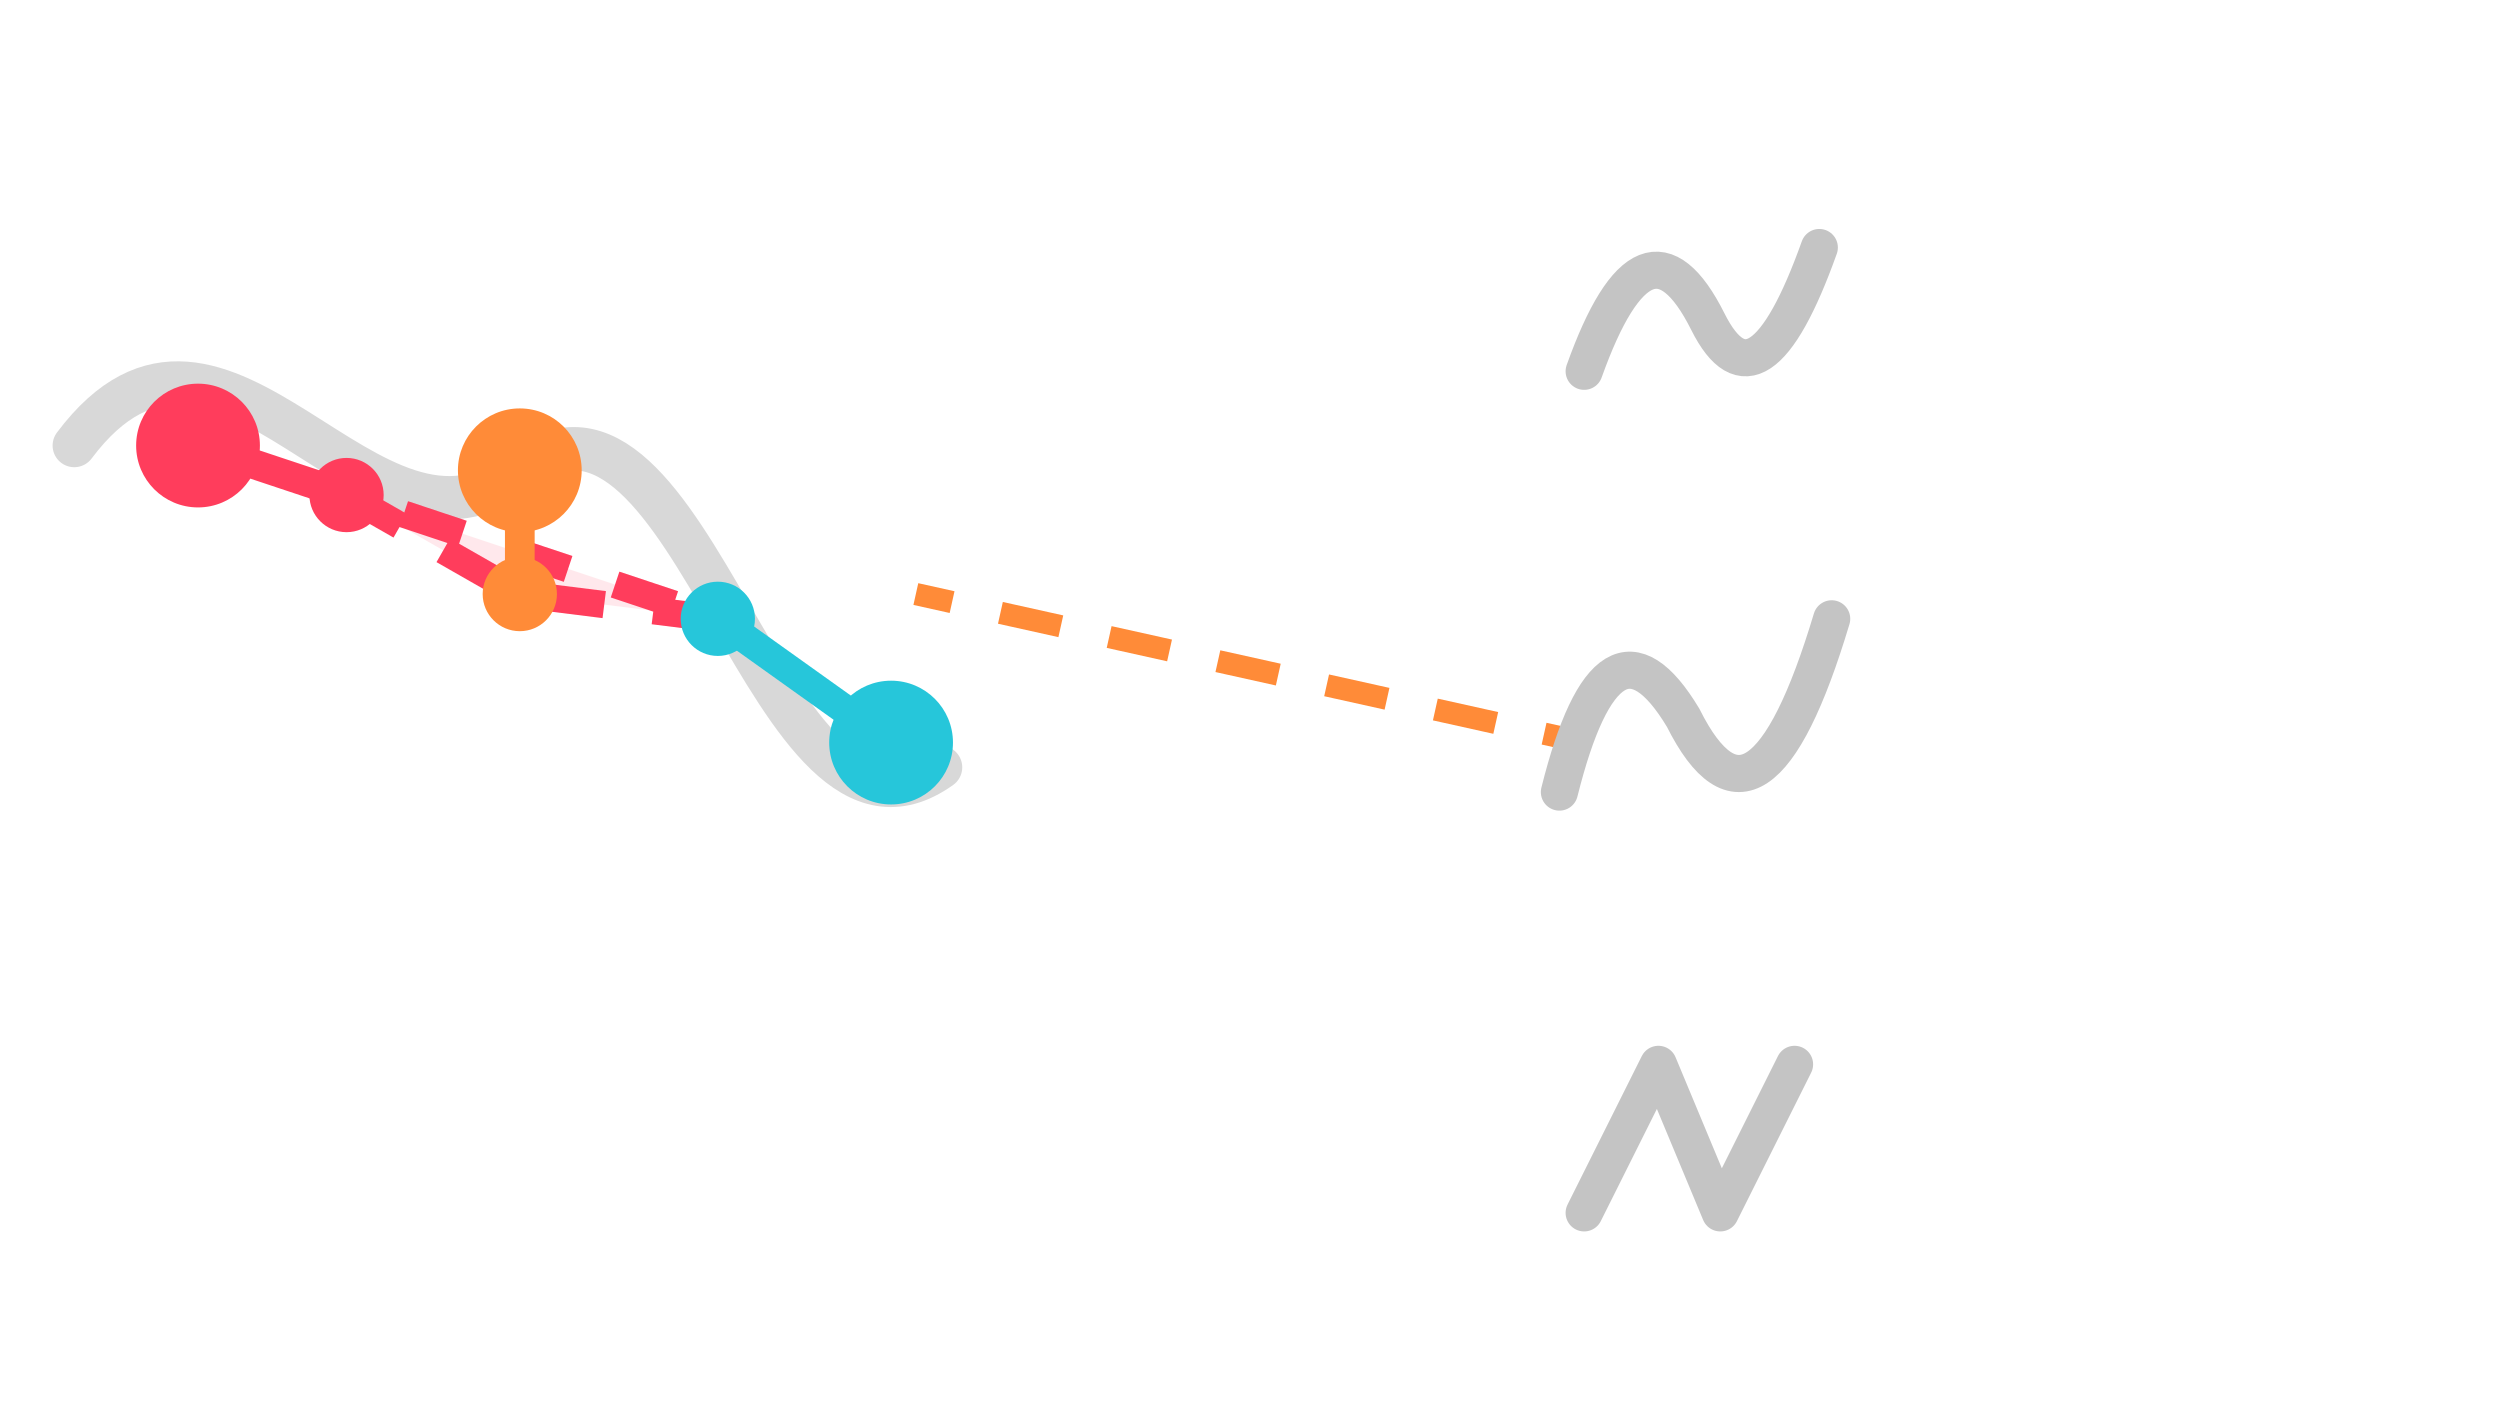
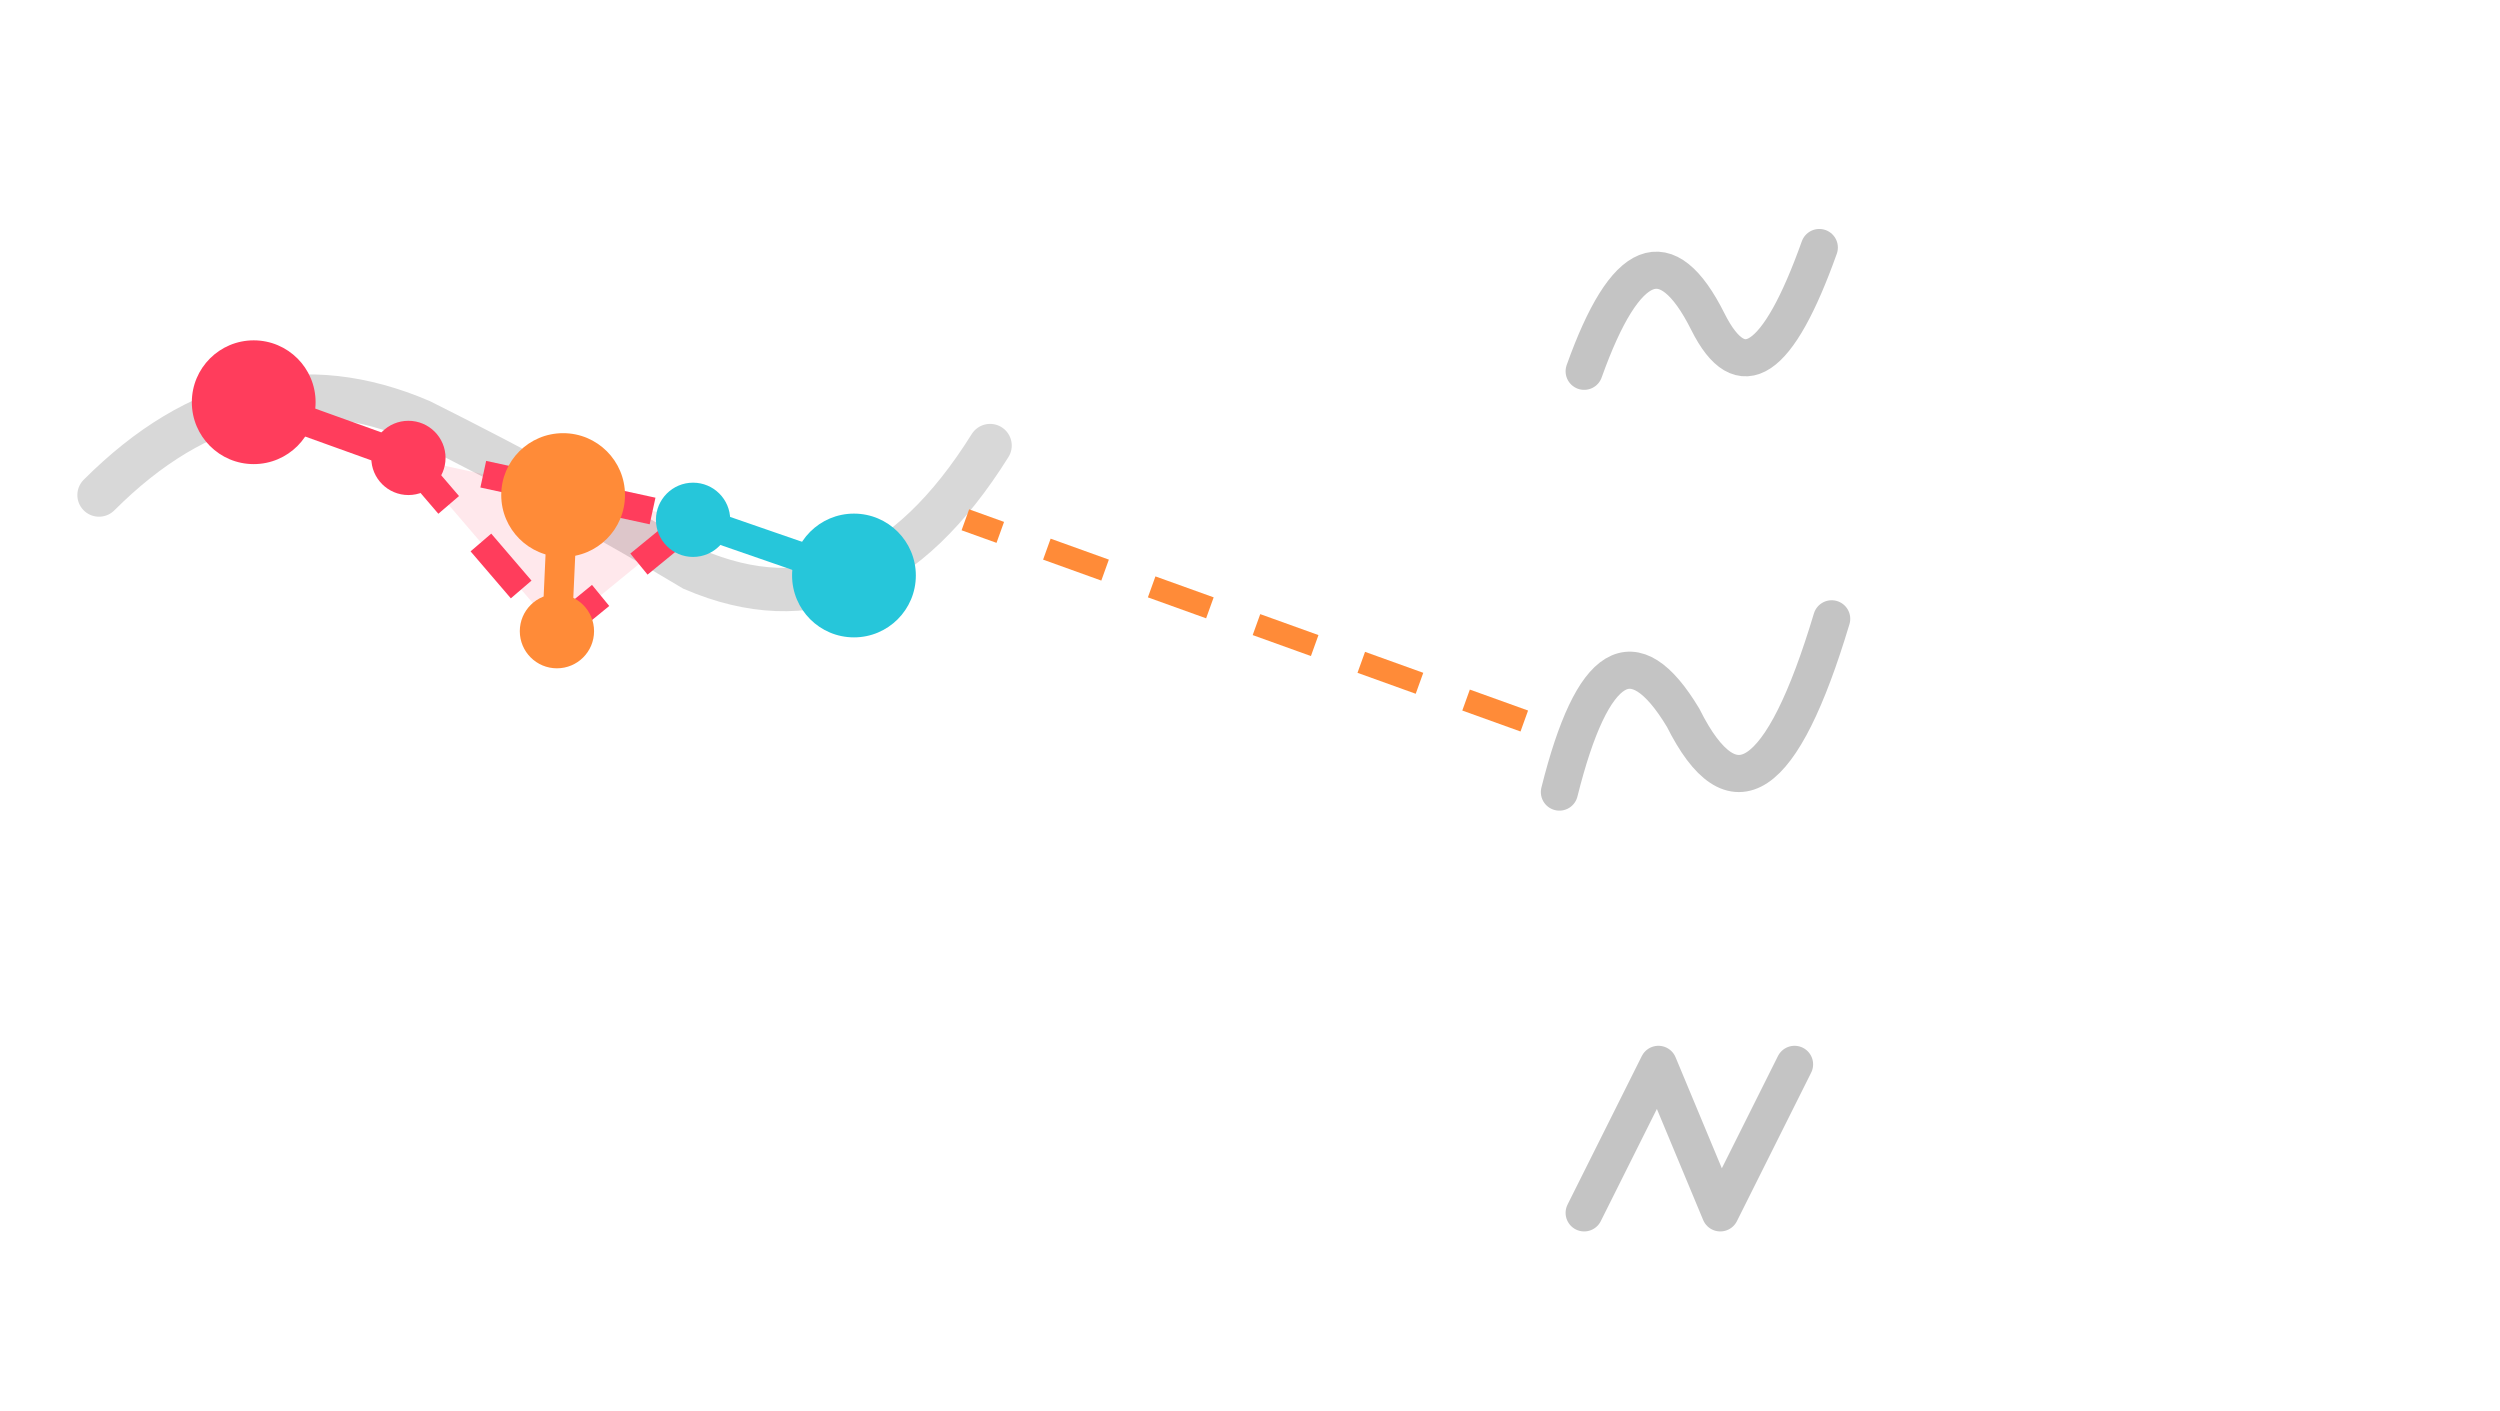
<svg xmlns="http://www.w3.org/2000/svg" viewBox="10 20 202 114" width="202" height="114" role="img" aria-label="Folddisco: a discontinuous structural motif searched across a database of structures, finding the one that contains it">
  <style>
    .residue { transform-box:fill-box; transform-origin:center; animation: rpulse 5s ease-in-out infinite; }
    .beam { fill:#FF8B38; opacity:0; animation: beam 5s ease-in-out infinite; }
    .mfold { fill:none; stroke:#c4c4c4; stroke-width:3; stroke-linecap:round; stroke-linejoin:round; animation: mfold 5s ease-in-out infinite; }
    .cell { fill:none; stroke:#c4c4c4; stroke-width:3; stroke-linecap:round; stroke-linejoin:round; }
    .mdot { transform-box:fill-box; transform-origin:center; opacity:0; animation: mdot 5s ease-in-out infinite; }
    .mhalo { transform-box:fill-box; transform-origin:center; opacity:0; animation: mbloom 5s ease-in-out infinite; }
    .hitline { fill:none; stroke:#FF8B38; stroke-width:1.8; stroke-dasharray:5 4; stroke-dashoffset:74; animation: hdraw 5s ease-in-out infinite; }
    .stick { stroke-width:2.4; stroke-linecap:round; }
    @keyframes rpulse { 0%,100%{transform:scale(1);} 50%{transform:scale(1.12);} }
    @keyframes beam { 0%,30%{opacity:0;transform:translateY(0);} 38%{opacity:.4;} 56%{opacity:.4;transform:translateY(66px);} 64%,100%{opacity:0;transform:translateY(66px);} }
    @keyframes mfold { 0%,54%{stroke:#c4c4c4;} 66%,86%{stroke:#FF3D5C;} 100%{stroke:#c4c4c4;} }
    @keyframes mdot { 0%,56%{opacity:0;transform:scale(.3);} 68%,86%{opacity:1;transform:scale(1);} 98%,100%{opacity:0;transform:scale(.3);} }
    @keyframes mbloom { 0%,54%{opacity:0;transform:scale(.4);} 68%,84%{opacity:.2;transform:scale(1);} 96%,100%{opacity:0;transform:scale(.4);} }
    @keyframes hdraw { 0%,56%{stroke-dashoffset:74;} 74%,86%{stroke-dashoffset:0;} 98%,100%{stroke-dashoffset:74;} }
    @media (prefers-reduced-motion: reduce){ .residue,.beam,.mfold,.mdot,.mhalo,.hitline{animation:none;} .beam{opacity:0;} .mfold{stroke:#FF3D5C;} .mdot{opacity:1;transform:scale(1);} .mhalo{opacity:.2;transform:scale(1);} .hitline{stroke-dashoffset:0;} }
  </style>
-   <path fill="none" stroke="#d8d8d8" stroke-width="3.5" stroke-linecap="round" d="M16 56 C28 40 40 68 52 58 C66 47 72 92 86 82" />
-   <polygon points="38,60 52,68 68,70" fill="#FF3D5C" opacity=".12" />
-   <polygon points="38,60 52,68 68,70" fill="none" stroke="#FF3D5C" stroke-width="2.2" stroke-dasharray="5 4" />
+   <path fill="none" stroke="#d8d8d8" stroke-width="3.5" stroke-linecap="round" d="M18 60 Q30 48 44 54 Q56 60 66 66 Q80 72 90 56" />
+   <polygon points="43,57 55,71 66,62" fill="#FF3D5C" opacity=".12" />
+   <polygon points="43,57 55,71 66,62" fill="none" stroke="#FF3D5C" stroke-width="2.2" stroke-dasharray="5 4" />
  <g class="residue" style="animation-delay:0s">
-     <line class="stick" stroke="#FF3D5C" x1="26" y1="56" x2="38" y2="60" />
-     <circle cx="26" cy="56" r="5" fill="#FF3D5C" />
-     <circle cx="38" cy="60" r="3" fill="#FF3D5C" />
+     <line class="stick" stroke="#FF3D5C" x1="30.5" y1="52.5" x2="43" y2="57" />
+     <circle cx="30.5" cy="52.5" r="5" fill="#FF3D5C" />
+     <circle cx="43" cy="57" r="3" fill="#FF3D5C" />
  </g>
  <g class="residue" style="animation-delay:.2s">
-     <line class="stick" stroke="#FF8B38" x1="52" y1="58" x2="52" y2="68" />
-     <circle cx="52" cy="58" r="5" fill="#FF8B38" />
-     <circle cx="52" cy="68" r="3" fill="#FF8B38" />
+     <line class="stick" stroke="#FF8B38" x1="55.5" y1="60" x2="55" y2="71" />
+     <circle cx="55.5" cy="60" r="5" fill="#FF8B38" />
+     <circle cx="55" cy="71" r="3" fill="#FF8B38" />
  </g>
  <g class="residue" style="animation-delay:.4s">
-     <line class="stick" stroke="#26C6DA" x1="82" y1="80" x2="68" y2="70" />
-     <circle cx="82" cy="80" r="5" fill="#26C6DA" />
-     <circle cx="68" cy="70" r="3" fill="#26C6DA" />
+     <line class="stick" stroke="#26C6DA" x1="79" y1="66.5" x2="66" y2="62" />
+     <circle cx="79" cy="66.5" r="5" fill="#26C6DA" />
+     <circle cx="66" cy="62" r="3" fill="#26C6DA" />
  </g>
-   <path class="hitline" d="M84 68 L138 80" />
+   <path class="hitline" d="M88 62 L138 80" />
  <path class="cell" d="M138 50 q5 -14 10 -4 q4 8 9 -6" />
  <path class="cell" d="M138 118 l6 -12 l5 12 l6 -12" />
  <ellipse class="mhalo" cx="152" cy="82" rx="19" ry="15" fill="#FF3D5C" />
  <path class="mfold" d="M136 84 q4 -16 10 -6 q6 12 12 -8" />
  <circle class="mdot" cx="142" cy="80" r="3.4" fill="#FF3D5C" style="animation-delay:0s" />
  <circle class="mdot" cx="157" cy="78" r="3.4" fill="#FF8B38" style="animation-delay:.06s" />
  <circle class="mdot" cx="150" cy="90" r="3.4" fill="#26C6DA" style="animation-delay:.12s" />
  <rect class="beam" x="126" y="38" width="46" height="12" rx="6" />
</svg>
